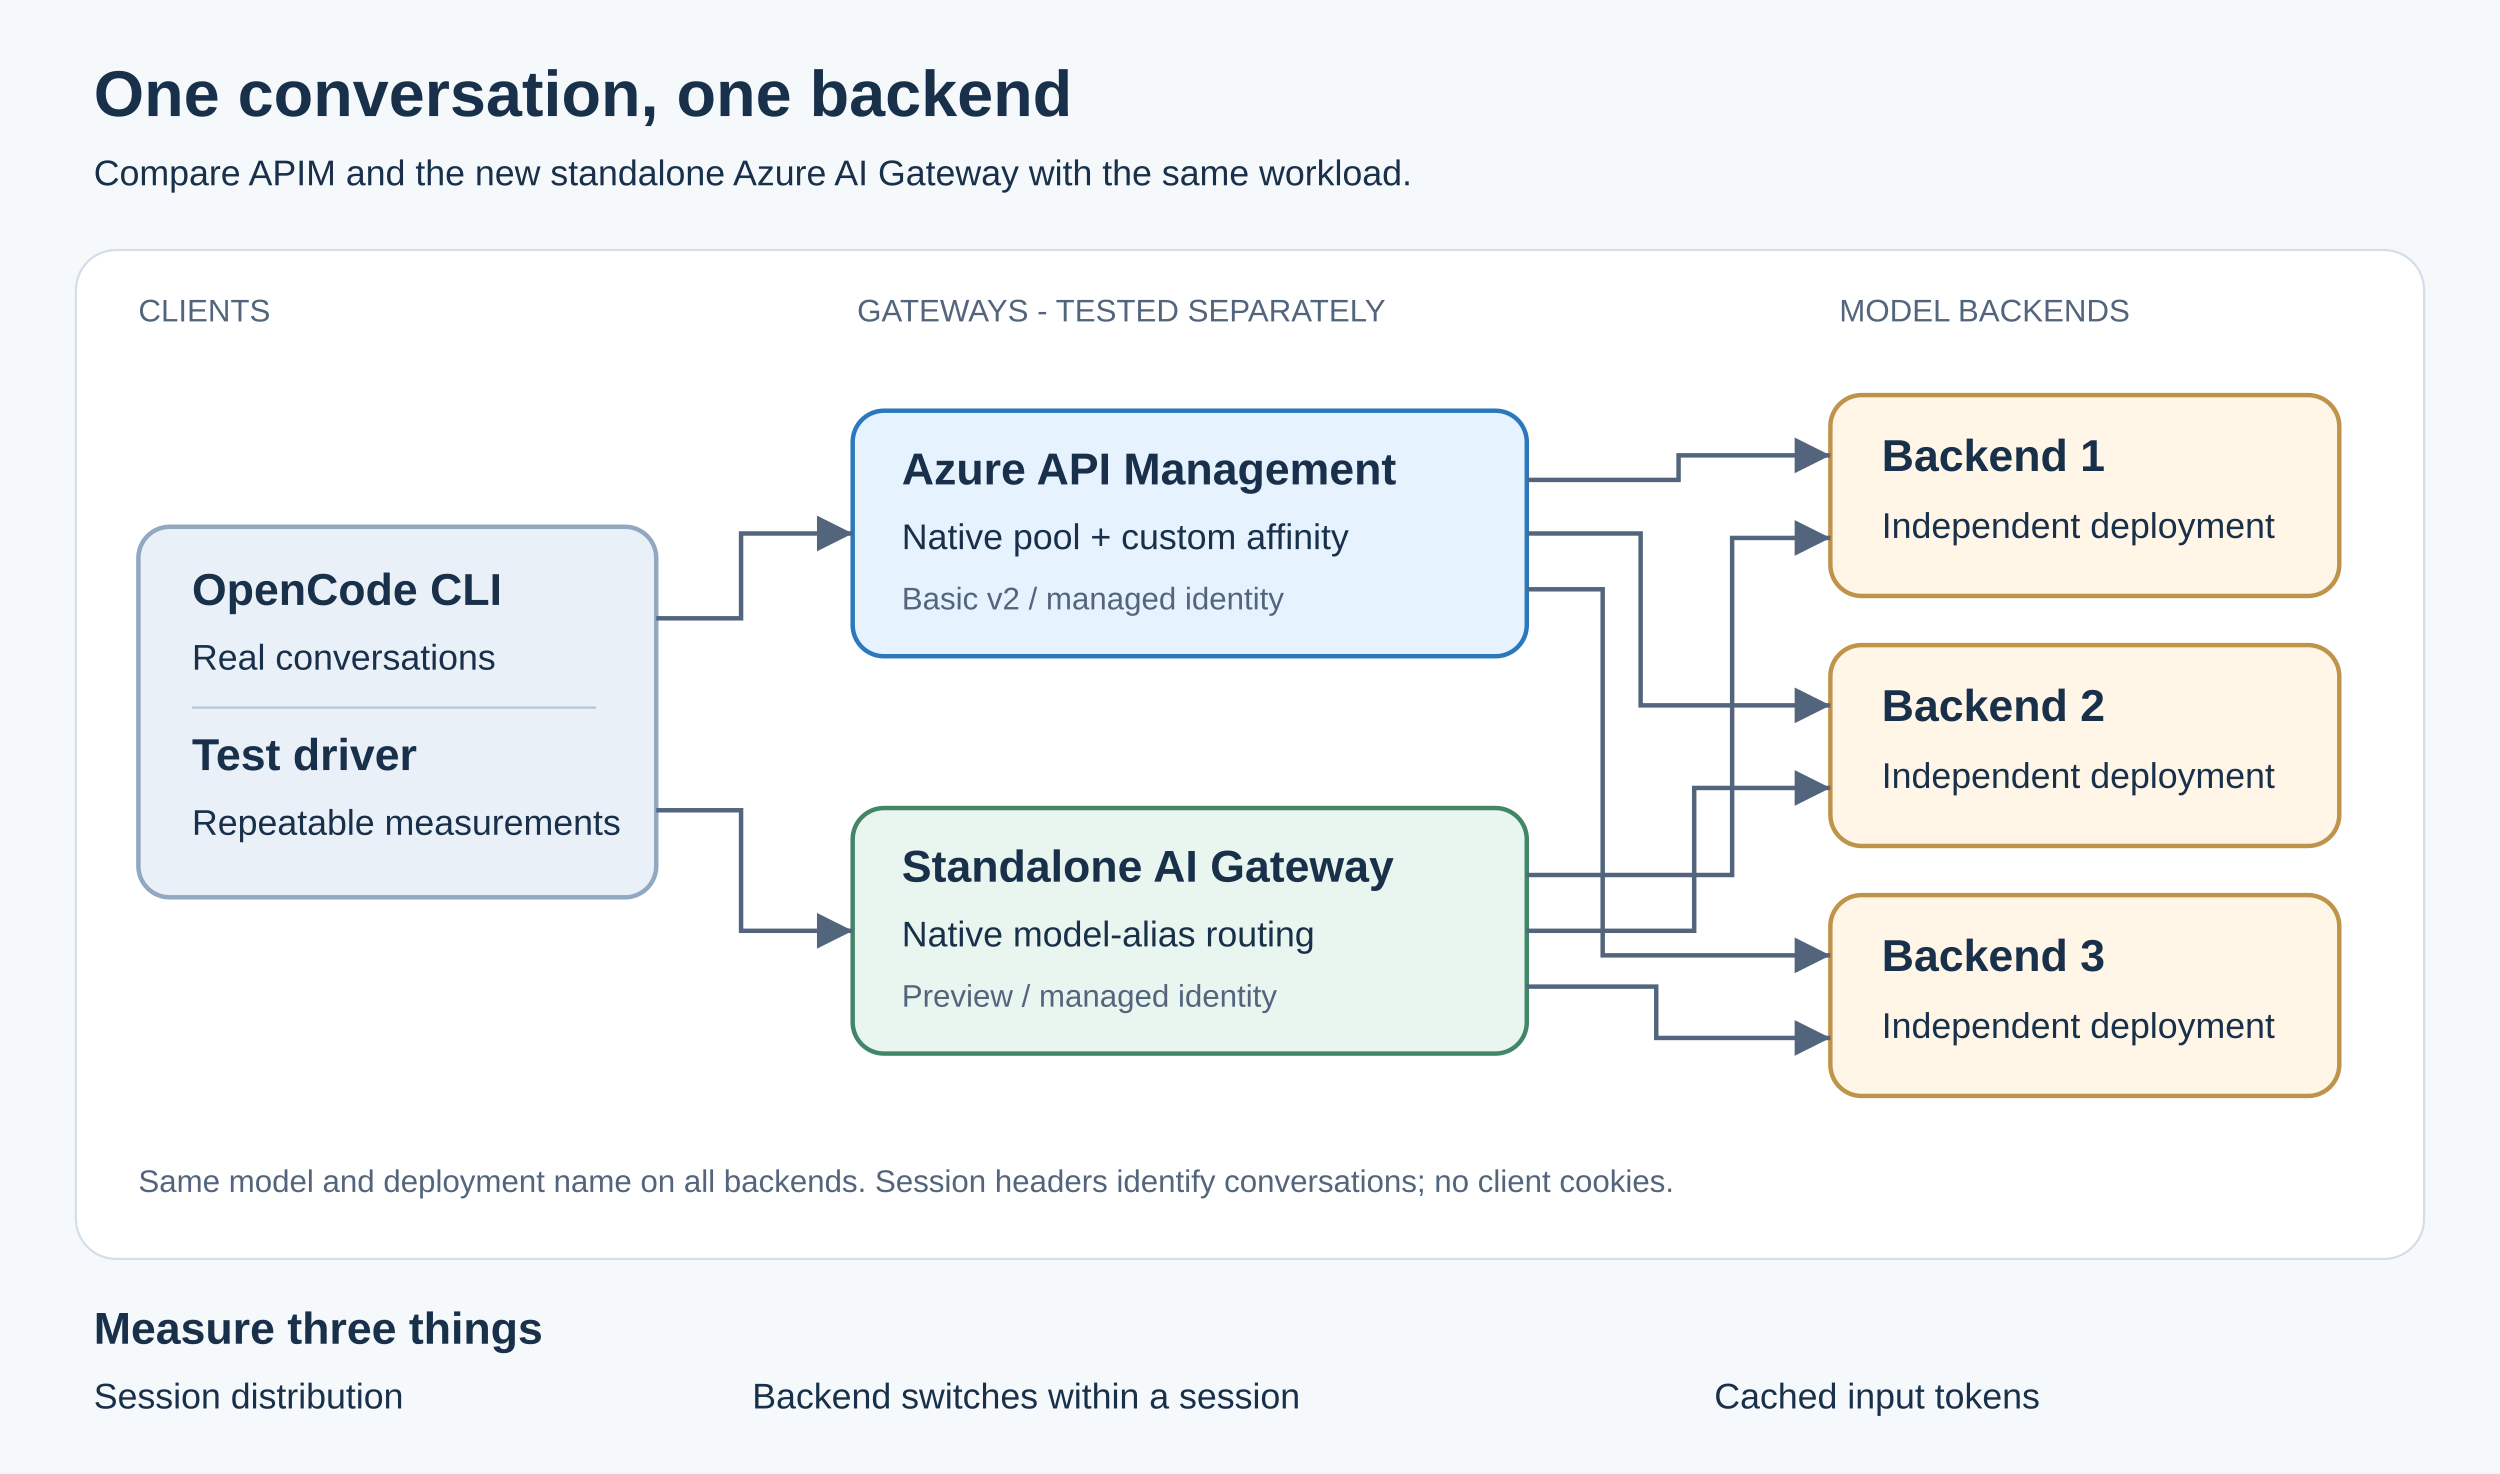
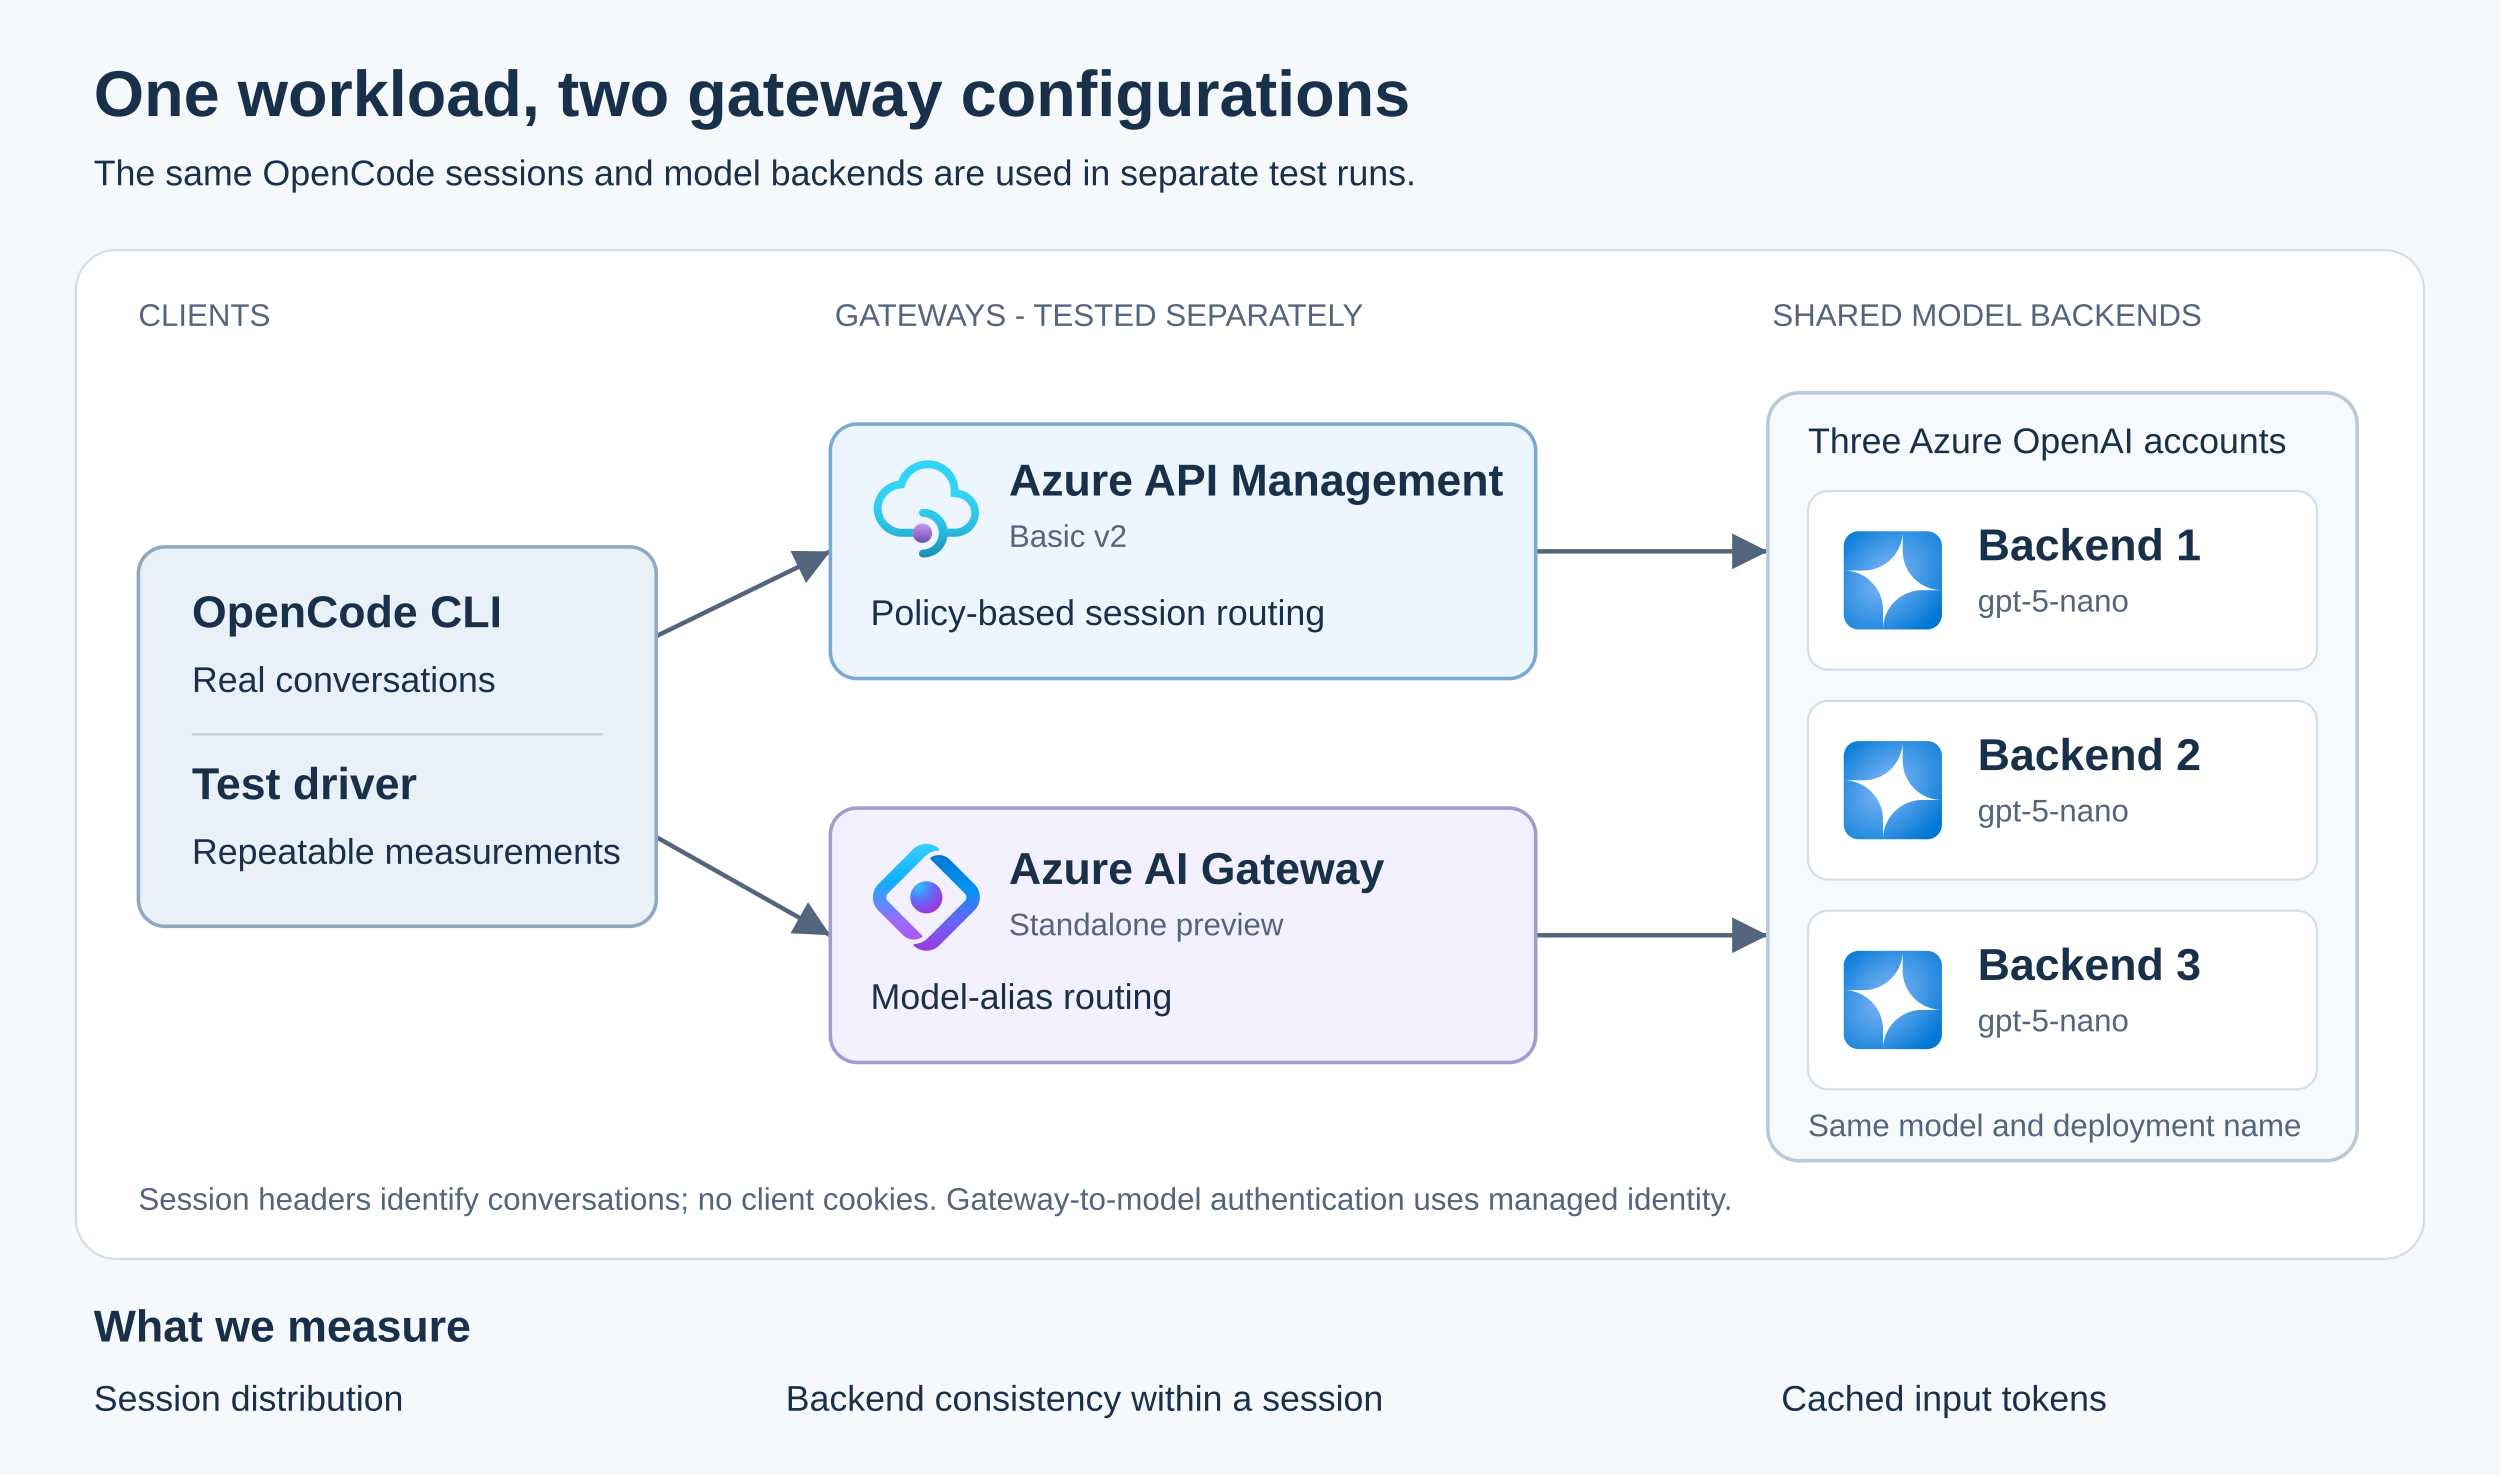
<svg xmlns="http://www.w3.org/2000/svg" width="1120" height="660" viewBox="0 0 1120 660">
  <defs>
-     <marker id="arrow" markerWidth="10" markerHeight="10" refX="8" refY="4" orient="auto" markerUnits="strokeWidth">
+     <marker id="arrow" markerWidth="8" markerHeight="8" refX="8" refY="4" orient="auto" markerUnits="strokeWidth">
      <path d="M0,0 L8,4 L0,8 Z" fill="#52657d" />
    </marker>
+     <symbol id="azure-apim-icon" viewBox="0 0 18 18">
+       <defs>
+         <linearGradient id="apim-cloud" x1="9" y1="16.82" x2="9" y2="1.18" gradientUnits="userSpaceOnUse">
+           <stop offset="0" stop-color="#198ab3" />
+           <stop offset="0.09" stop-color="#1f9dc4" />
+           <stop offset="0.24" stop-color="#28b5d9" />
+           <stop offset="0.4" stop-color="#2dc6e9" />
+           <stop offset="0.57" stop-color="#31d1f2" />
+           <stop offset="0.78" stop-color="#32d4f5" />
+         </linearGradient>
+         <linearGradient id="apim-node" x1="8.36" y1="11.35" x2="8.36" y2="14.46" gradientUnits="userSpaceOnUse">
+           <stop offset="0" stop-color="#c69aeb" />
+           <stop offset="1" stop-color="#6f4bb2" />
+         </linearGradient>
+       </defs>
+       <path d="M14.18,5.89A4.85,4.85,0,0,0,9.23,1.18,5,5,0,0,0,4.48,4.47,4.61,4.61,0,0,0,.5,9,4.67,4.67,0,0,0,5.29,13.5a3,3,0,0,0,.42,0h1.2a1.47,1.47,0,0,1-.11-.56v0A1.51,1.51,0,0,1,7,12.21H5.6l-.31,0A3.41,3.41,0,0,1,1.77,9,3.33,3.33,0,0,1,4.68,5.73l.76-.12.25-.73A3.73,3.73,0,0,1,9.23,2.45,3.6,3.6,0,0,1,12.91,5.9V7L14,7.15a2.59,2.59,0,0,1,2.26,2.49,2.63,2.63,0,0,1-2.62,2.54h-.15l-.08,0h-1A3.92,3.92,0,0,0,8.54,9a.64.64,0,1,0,0,1.27,2.65,2.65,0,0,1,0,5.29.64.64,0,1,0,0,1.27,3.92,3.92,0,0,0,3.87-3.34h1.05a.64.64,0,0,0,.2,0A3.91,3.91,0,0,0,17.5,9.64,3.86,3.86,0,0,0,14.18,5.89Z" fill="url(#apim-cloud)" />
+       <rect x="6.8" y="11.35" width="3.12" height="3.12" rx="1.54" fill="url(#apim-node)" />
+     </symbol>
+     <symbol id="azure-aigateway-icon" viewBox="0 0 18 18">
+       <defs>
+         <clipPath id="aigateway-clip">
+           <rect x=".38" y=".38" width="17.25" height="17.25" fill="none" />
+         </clipPath>
+         <linearGradient id="aigateway-left" x1="-611.4" y1="-205.23" x2="-611.4" y2="-224.06" gradientTransform="translate(617.13 -205.76) scale(1 -1)" gradientUnits="userSpaceOnUse">
+           <stop offset="0" stop-color="#3bd5ff" />
+           <stop offset=".37" stop-color="#0fafff" />
+           <stop offset=".71" stop-color="#9c6cfe" />
+           <stop offset="1" stop-color="#bb45ea" />
+         </linearGradient>
+         <linearGradient id="aigateway-right" x1="-604.85" y1="-207.94" x2="-604.85" y2="-224.5" gradientTransform="translate(617.13 -205.76) scale(1 -1)" gradientUnits="userSpaceOnUse">
+           <stop offset="0" stop-color="#0078d4" />
+           <stop offset=".32" stop-color="#0094f0" />
+           <stop offset=".65" stop-color="#6864f6" />
+           <stop offset="1" stop-color="#a931d8" />
+         </linearGradient>
+         <radialGradient id="aigateway-center" cx="114.65" cy="-115.18" fx="114.65" fy="-115.18" r=".96" gradientTransform="translate(9.87 -881.72) rotate(45) scale(5.47 -5.47)" gradientUnits="userSpaceOnUse">
+           <stop offset="0" stop-color="#29c3ff" />
+           <stop offset=".23" stop-color="#4894fe" />
+           <stop offset=".5" stop-color="#6864f6" />
+           <stop offset=".89" stop-color="#a931d8" />
+         </radialGradient>
+       </defs>
+       <g clip-path="url(#aigateway-clip)">
+         <path d="M11.02,1.15c-.55-.5-1.26-.78-2.02-.78-.81,0-1.56.31-2.13.88L1.26,6.87c-.57.57-.88,1.32-.88,2.13s.31,1.56.88,2.13l2.77,2.77,1.2,1.2c.83.83,2.12.94,3.07.33.05-.03.08-.08.08-.13,0-.05-.01-.11-.05-.15l-5.55-5.55c-.16-.16-.25-.38-.25-.6s.09-.44.25-.6l3.8-3.8,1.82-1.82.39-.38c.59-.59,1.35-.9,2.12-.93.08,0,.14-.05.17-.12.02-.07,0-.15-.05-.19Z" fill="url(#aigateway-left)" />
+         <path d="M16.74,6.87l-3.97-3.97c-.83-.83-2.12-.94-3.07-.33-.05.03-.08.08-.08.13,0,.05.01.11.05.15l5.55,5.55c.16.16.25.38.25.6s-.09.44-.25.6l-3.8,3.79-1.82,1.82-.39.38c-.59.59-1.34.89-2.11.93h-.01c-.07,0-.14.05-.16.12-.03.07,0,.15.05.19.55.5,1.27.78,2.02.78.8,0,1.56-.31,2.13-.88l5.62-5.62c.57-.57.88-1.32.88-2.13s-.31-1.56-.88-2.13Z" fill="url(#aigateway-right)" />
+         <path d="M9,11.59c1.43,0,2.59-1.16,2.59-2.59s-1.16-2.59-2.59-2.59-2.59,1.16-2.59,2.59,1.16,2.59,2.59,2.59Z" fill="url(#aigateway-center)" />
+       </g>
+     </symbol>
+     <symbol id="azure-openai-icon" viewBox="0 0 18 18">
+       <defs>
+         <radialGradient id="openai-blue" cx="-67.981" cy="793.199" r=".45" gradientTransform="translate(-17939.03 20368.029) rotate(45) scale(25.091 -34.149)" gradientUnits="userSpaceOnUse">
+           <stop offset="0" stop-color="#83b9f9" />
+           <stop offset="1" stop-color="#0078d4" />
+         </radialGradient>
+       </defs>
+       <path d="m0,2.7v12.6c0,1.491,1.209,2.7,2.7,2.7h12.6c1.491,0,2.7-1.209,2.7-2.7V2.7c0-1.491-1.209-2.7-2.7-2.7H2.7C1.209,0,0,1.209,0,2.7ZM10.8,0v3.6c0,3.976,3.224,7.2,7.2,7.2h-3.6c-3.976,0-7.199,3.222-7.2,7.198v-3.598c0-3.976-3.224-7.2-7.2-7.2h3.6c3.976,0,7.2-3.224,7.2-7.2Z" fill="url(#openai-blue)" stroke-width="0" />
+     </symbol>
    <style>
      text { font-family: Arial, sans-serif; fill: #18304a; }
      .title { font-size: 29px; font-weight: bold; }
      .heading { font-size: 20px; font-weight: bold; }
      .body { font-size: 16px; }
      .small { font-size: 14px; fill: #52657d; }
-       .box { stroke-width: 2; rx: 14; }
-       .link { fill: none; stroke: #52657d; stroke-width: 2; marker-end: url(#arrow); }
+       .box { stroke-width: 1.6; }
+       .link { stroke: #52657d; stroke-width: 2; marker-end: url(#arrow); }
    </style>
  </defs>
  <rect width="1120" height="660" fill="#f6f9fc" />
-   <text class="title" x="42" y="52">One conversation, one backend</text>
-   <text class="body" x="42" y="83">Compare APIM and the new standalone Azure AI Gateway with the same workload.</text>
+   <text class="title" x="42" y="52">One workload, two gateway configurations</text>
+   <text class="body" x="42" y="83">The same OpenCode sessions and model backends are used in separate test runs.</text>
  <rect x="34" y="112" width="1052" height="452" rx="18" fill="#ffffff" stroke="#d4dee8" />
-   <text class="small" x="62" y="144">CLIENTS</text>
-   <text class="small" x="384" y="144">GATEWAYS - TESTED SEPARATELY</text>
-   <text class="small" x="824" y="144">MODEL BACKENDS</text>
+   <text class="small" x="62" y="146">CLIENTS</text>
+   <text class="small" x="374" y="146">GATEWAYS - TESTED SEPARATELY</text>
+   <text class="small" x="794" y="146">SHARED MODEL BACKENDS</text>
+   <g id="connections">
+     <line class="link" x1="294" y1="285" x2="372" y2="247" />
+     <line class="link" x1="294" y1="375" x2="372" y2="419" />
+     <line class="link" x1="688" y1="247" x2="792" y2="247" />
+     <line class="link" x1="688" y1="419" x2="792" y2="419" />
+   </g>
  <g id="clients">
-     <rect class="box" x="62" y="236" width="232" height="166" fill="#eaf0f8" stroke="#91a8c1" />
-     <text class="heading" x="86" y="271">OpenCode CLI</text>
-     <text class="body" x="86" y="300">Real conversations</text>
-     <path d="M86 317 H267" stroke="#b5c5d6" />
-     <text class="heading" x="86" y="345">Test driver</text>
-     <text class="body" x="86" y="374">Repeatable measurements</text>
+     <rect class="box" x="62" y="245" width="232" height="170" rx="12" fill="#eaf0f8" stroke="#91a8c1" />
+     <text class="heading" x="86" y="281">OpenCode CLI</text>
+     <text class="body" x="86" y="310">Real conversations</text>
+     <line x1="86" y1="329" x2="270" y2="329" stroke="#c3d1df" />
+     <text class="heading" x="86" y="358">Test driver</text>
+     <text class="body" x="86" y="387">Repeatable measurements</text>
  </g>
  <g id="apim">
-     <rect class="box" x="382" y="184" width="302" height="110" fill="#e7f2ff" stroke="#2b78bd" />
-     <text class="heading" x="404" y="217">Azure API Management</text>
-     <text class="body" x="404" y="246">Native pool + custom affinity</text>
-     <text class="small" x="404" y="273">Basic v2 / managed identity</text>
+     <rect class="box" x="372" y="190" width="316" height="114" rx="12" fill="#edf5ff" stroke="#7ca9d4" />
+     <use id="apim-service-icon" href="#azure-apim-icon" x="390" y="203" width="50" height="50" />
+     <text class="heading" x="452" y="222">Azure API Management</text>
+     <text class="small" x="452" y="245">Basic v2</text>
+     <text class="body" x="390" y="280">Policy-based session routing</text>
  </g>
  <g id="aigateway">
-     <rect class="box" x="382" y="362" width="302" height="110" fill="#e9f5ef" stroke="#438667" />
-     <text class="heading" x="404" y="395">Standalone AI Gateway</text>
-     <text class="body" x="404" y="424">Native model-alias routing</text>
-     <text class="small" x="404" y="451">Preview / managed identity</text>
+     <rect class="box" x="372" y="362" width="316" height="114" rx="12" fill="#f3f0ff" stroke="#a49ad1" />
+     <use id="aigateway-service-icon" href="#azure-aigateway-icon" x="390" y="377" width="50" height="50" />
+     <text class="heading" x="452" y="396">Azure AI Gateway</text>
+     <text class="small" x="452" y="419">Standalone preview</text>
+     <text class="body" x="390" y="452">Model-alias routing</text>
  </g>
  <g id="backends">
-     <rect class="box" x="820" y="177" width="228" height="90" fill="#fff6e8" stroke="#be944b" />
-     <text class="heading" x="843" y="211">Backend 1</text>
-     <text class="body" x="843" y="241">Independent deployment</text>
-     <rect class="box" x="820" y="289" width="228" height="90" fill="#fff6e8" stroke="#be944b" />
-     <text class="heading" x="843" y="323">Backend 2</text>
-     <text class="body" x="843" y="353">Independent deployment</text>
-     <rect class="box" x="820" y="401" width="228" height="90" fill="#fff6e8" stroke="#be944b" />
-     <text class="heading" x="843" y="435">Backend 3</text>
-     <text class="body" x="843" y="465">Independent deployment</text>
+     <rect class="box" x="792" y="176" width="264" height="344" rx="14" fill="#f7fafc" stroke="#b9c9d8" />
+     <text class="body" x="810" y="203">Three Azure OpenAI accounts</text>
+     <g id="backend-1">
+       <rect x="810" y="220" width="228" height="80" rx="9" fill="#ffffff" stroke="#d4dee8" />
+       <use id="backend-1-icon" href="#azure-openai-icon" x="826" y="238" width="44" height="44" />
+       <text class="heading" x="886" y="251">Backend 1</text>
+       <text class="small" x="886" y="274">gpt-5-nano</text>
+     </g>
+     <g id="backend-2">
+       <rect x="810" y="314" width="228" height="80" rx="9" fill="#ffffff" stroke="#d4dee8" />
+       <use id="backend-2-icon" href="#azure-openai-icon" x="826" y="332" width="44" height="44" />
+       <text class="heading" x="886" y="345">Backend 2</text>
+       <text class="small" x="886" y="368">gpt-5-nano</text>
+     </g>
+     <g id="backend-3">
+       <rect x="810" y="408" width="228" height="80" rx="9" fill="#ffffff" stroke="#d4dee8" />
+       <use id="backend-3-icon" href="#azure-openai-icon" x="826" y="426" width="44" height="44" />
+       <text class="heading" x="886" y="439">Backend 3</text>
+       <text class="small" x="886" y="462">gpt-5-nano</text>
+     </g>
+     <text class="small" x="810" y="509">Same model and deployment name</text>
  </g>
-   <g id="connections">
-     <path class="link" d="M294 277 H332 V239 H382" />
-     <path class="link" d="M294 363 H332 V417 H382" />
-     <path class="link" d="M684 215 H752 V204 H820" />
-     <path class="link" d="M684 239 H735 V316 H820" />
-     <path class="link" d="M684 264 H718 V428 H820" />
-     <path class="link" d="M684 392 H776 V241 H820" />
-     <path class="link" d="M684 417 H759 V353 H820" />
-     <path class="link" d="M684 442 H742 V465 H820" />
-   </g>
-   <text class="small" x="62" y="534">Same model and deployment name on all backends. Session headers identify conversations; no client cookies.</text>
-   <text class="heading" x="42" y="602">Measure three things</text>
-   <text class="body" x="42" y="631">Session distribution</text>
-   <text class="body" x="337" y="631">Backend switches within a session</text>
-   <text class="body" x="768" y="631">Cached input tokens</text>
+   <text class="small" x="62" y="542">Session headers identify conversations; no client cookies. Gateway-to-model authentication uses managed identity.</text>
+   <text class="heading" x="42" y="601">What we measure</text>
+   <text class="body" x="42" y="632">Session distribution</text>
+   <text class="body" x="352" y="632">Backend consistency within a session</text>
+   <text class="body" x="798" y="632">Cached input tokens</text>
</svg>
